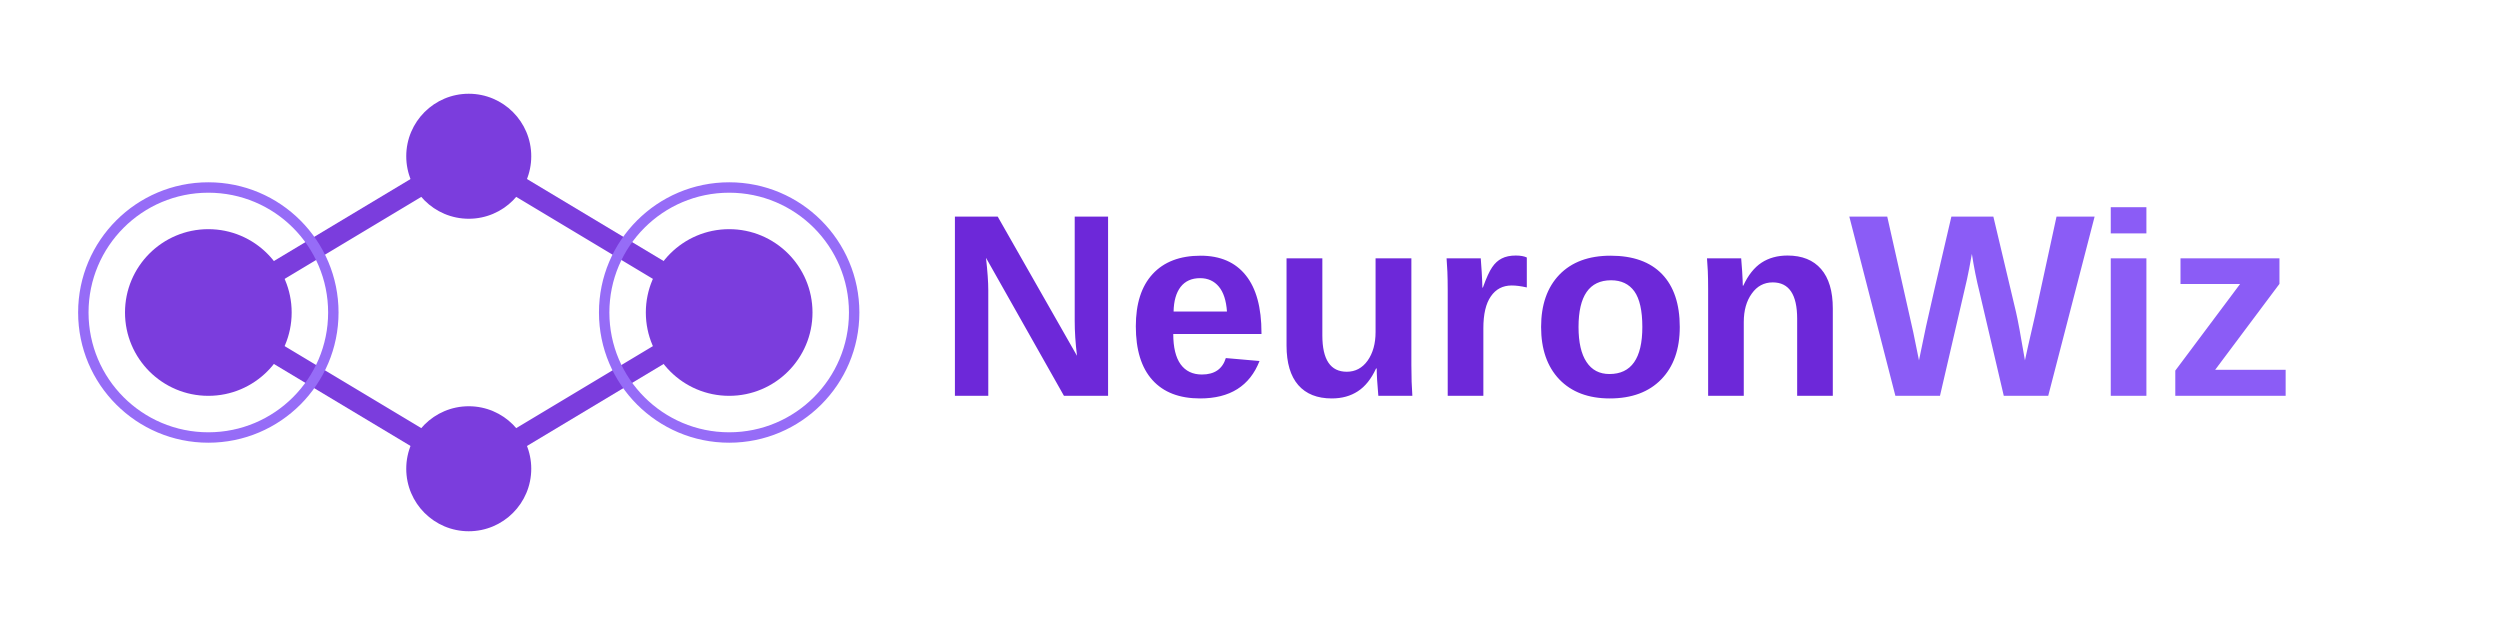
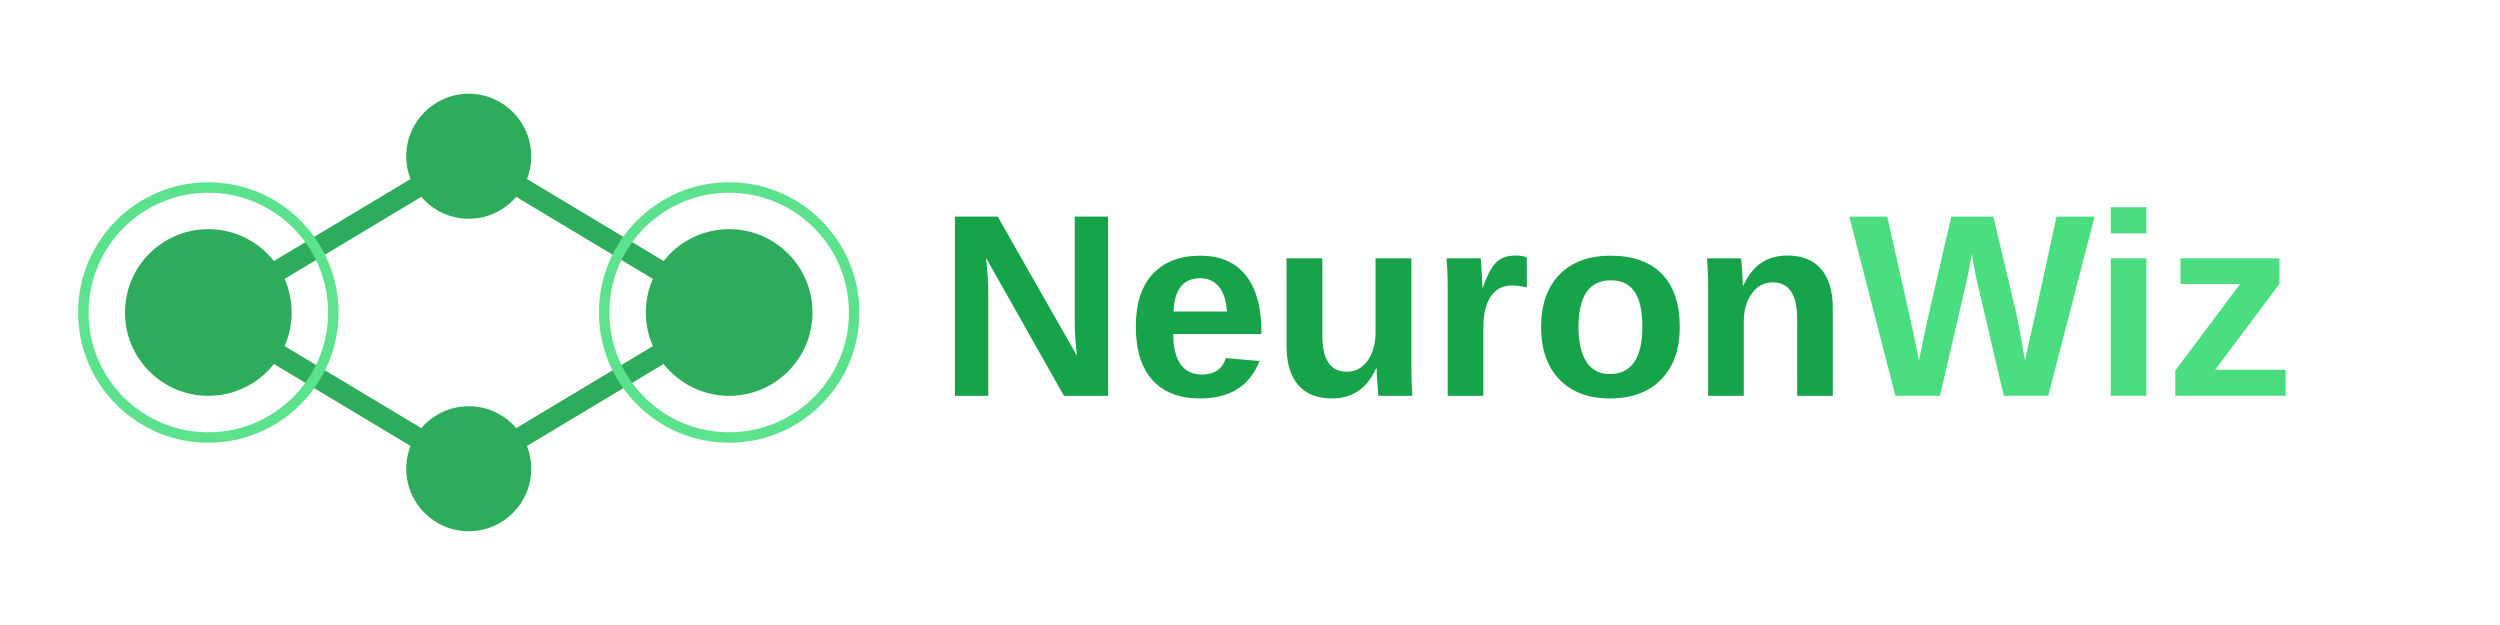
<svg xmlns="http://www.w3.org/2000/svg" width="240" height="60" viewBox="0 0 240 60">
-   <g fill="#6d28d9" opacity="0.9">
+   <g fill="#16a34a" opacity="0.9">
    <circle cx="20" cy="30" r="8" />
    <circle cx="45" cy="15" r="6" />
    <circle cx="45" cy="45" r="6" />
    <circle cx="70" cy="30" r="8" />
-     <path d="M20,30 L45,15" stroke="#6d28d9" stroke-width="2" />
-     <path d="M20,30 L45,45" stroke="#6d28d9" stroke-width="2" />
-     <path d="M45,15 L70,30" stroke="#6d28d9" stroke-width="2" />
-     <path d="M45,45 L70,30" stroke="#6d28d9" stroke-width="2" />
-     <circle cx="20" cy="30" r="12" fill="none" stroke="#8b5cf6" stroke-width="1" />
-     <circle cx="70" cy="30" r="12" fill="none" stroke="#8b5cf6" stroke-width="1" />
+     <path d="M20,30 L45,15" stroke="#16a34a" stroke-width="2" />
+     <path d="M20,30 L45,45" stroke="#16a34a" stroke-width="2" />
+     <path d="M45,15 L70,30" stroke="#16a34a" stroke-width="2" />
+     <path d="M45,45 L70,30" stroke="#16a34a" stroke-width="2" />
+     <circle cx="20" cy="30" r="12" fill="none" stroke="#4ade80" stroke-width="1" />
+     <circle cx="70" cy="30" r="12" fill="none" stroke="#4ade80" stroke-width="1" />
  </g>
-   <g fill="#6d28d9">
+   <g fill="#16a34a">
    <text x="90" y="38" font-family="Arial, sans-serif" font-weight="700" font-size="25">
-       Neuron<tspan fill="#8b5cf6">Wiz</tspan>
+       Neuron<tspan fill="#4ade80">Wiz</tspan>
    </text>
  </g>
</svg>
